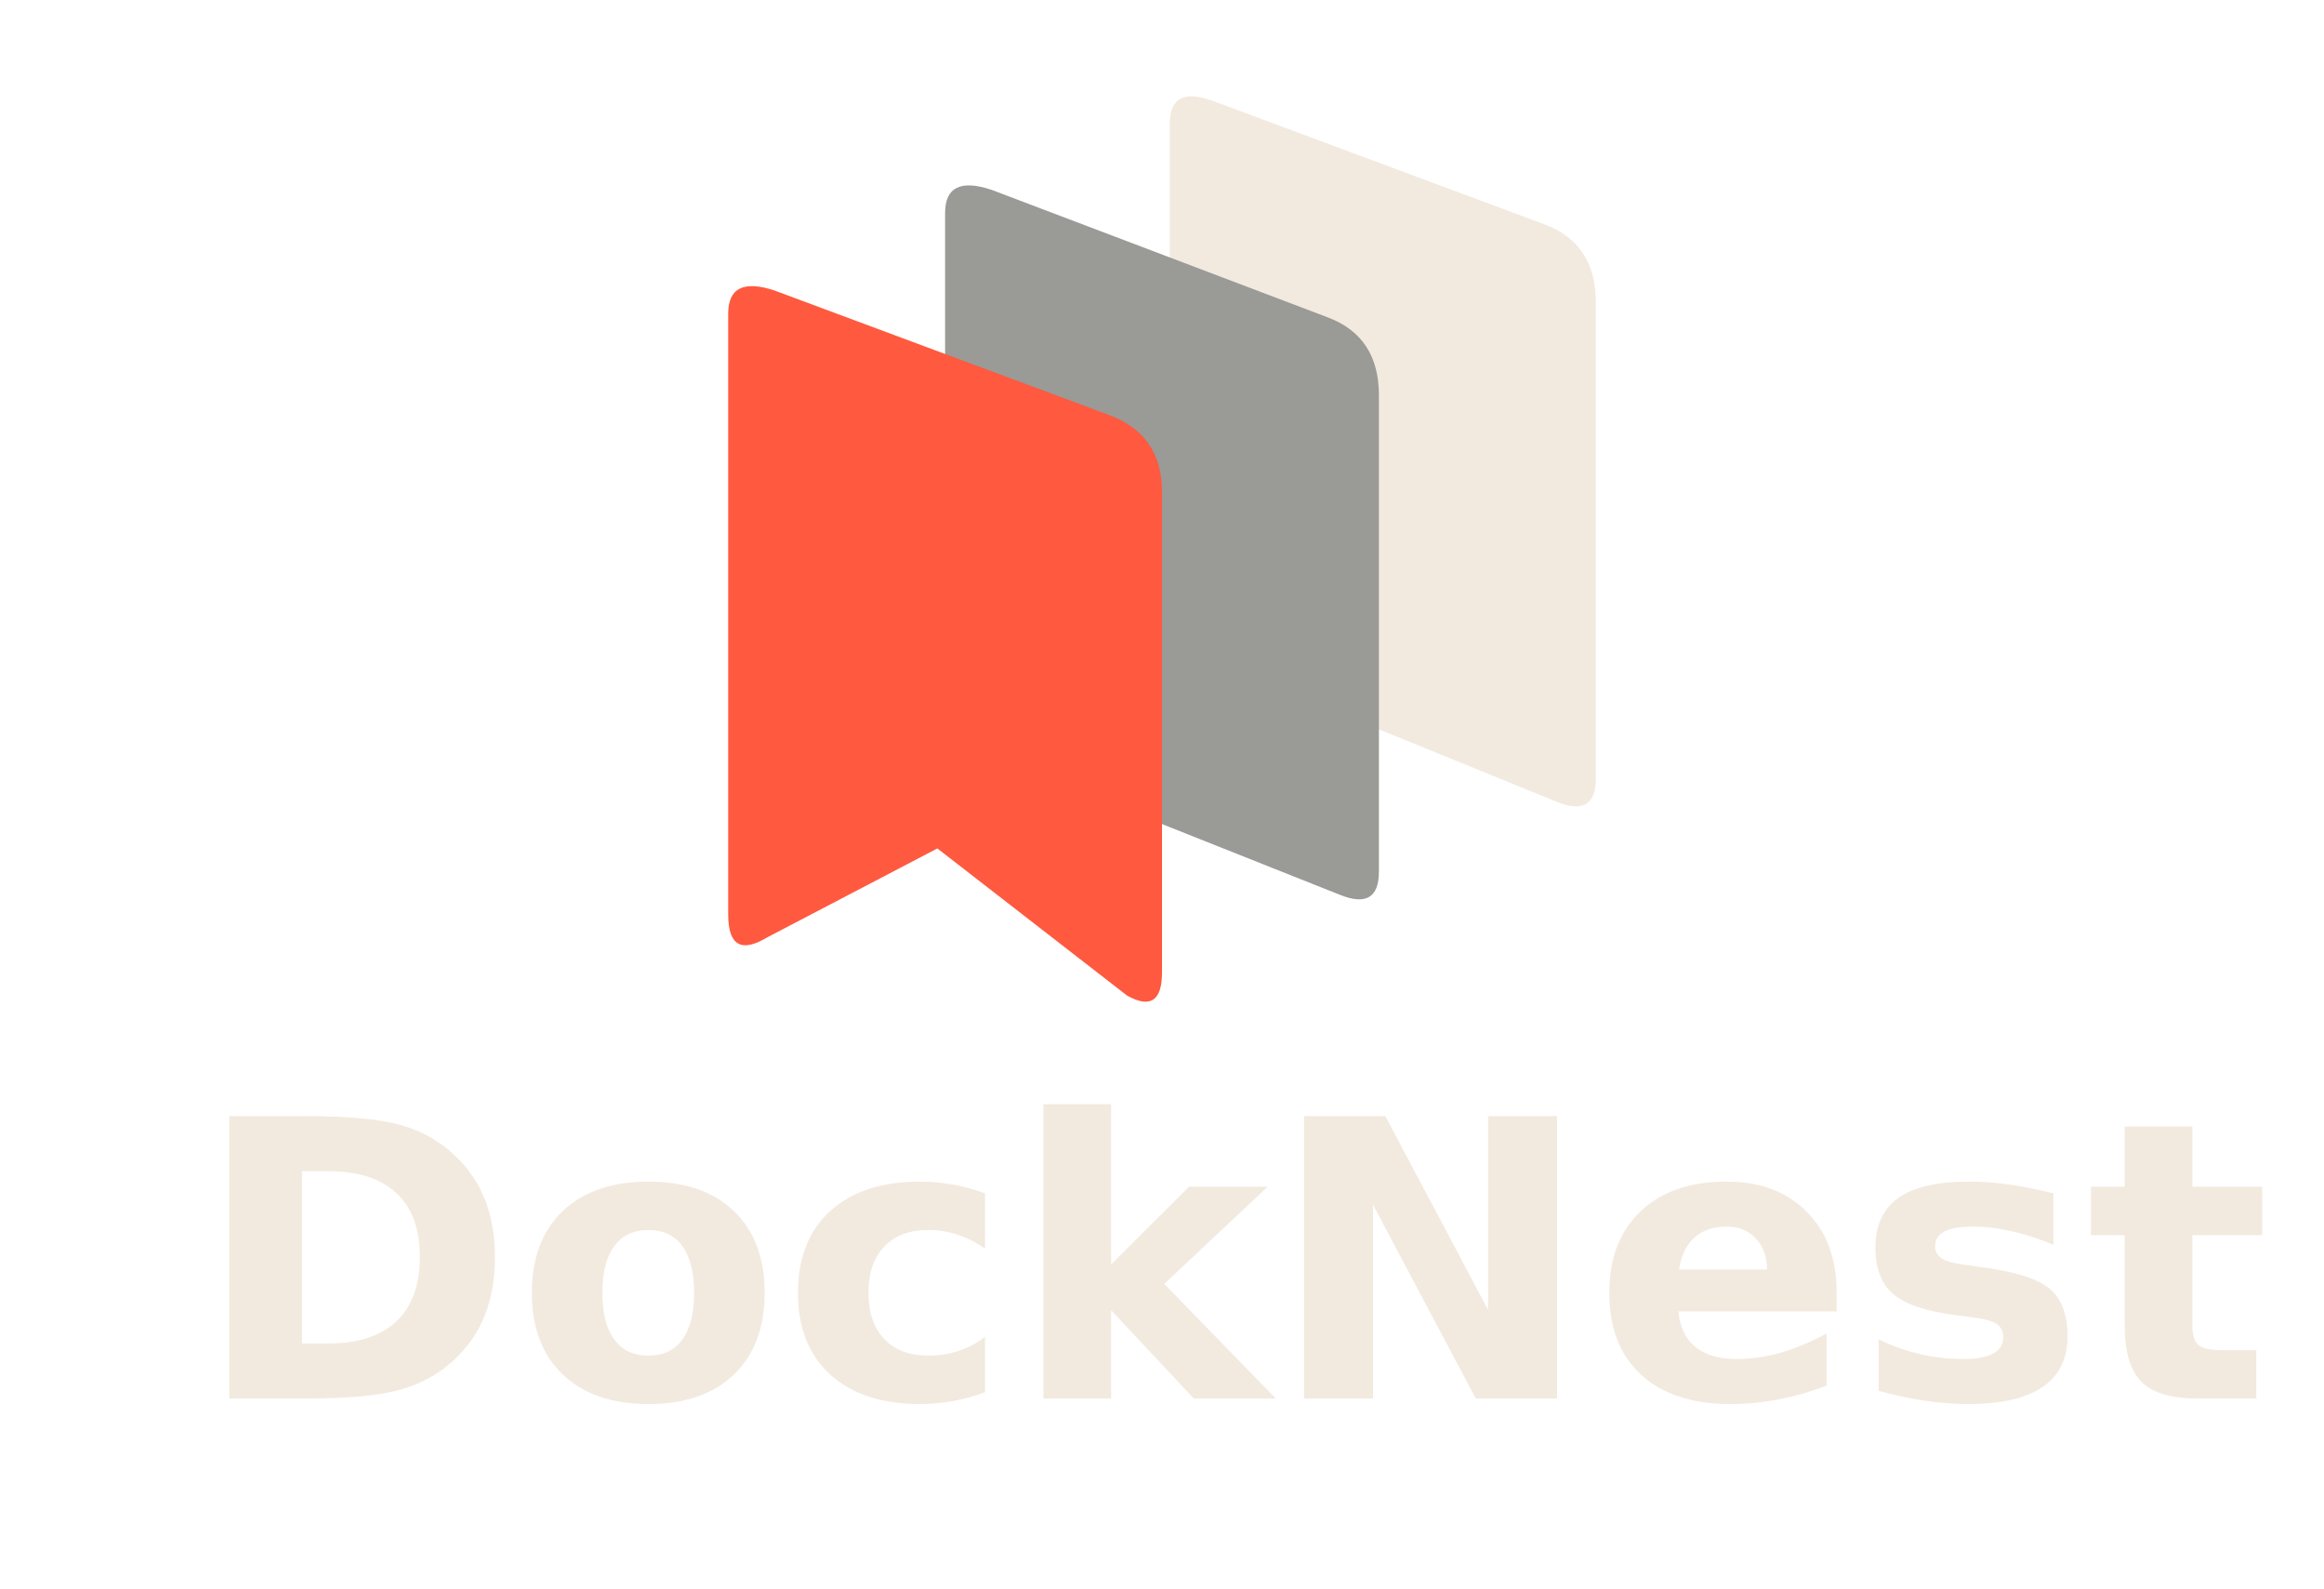
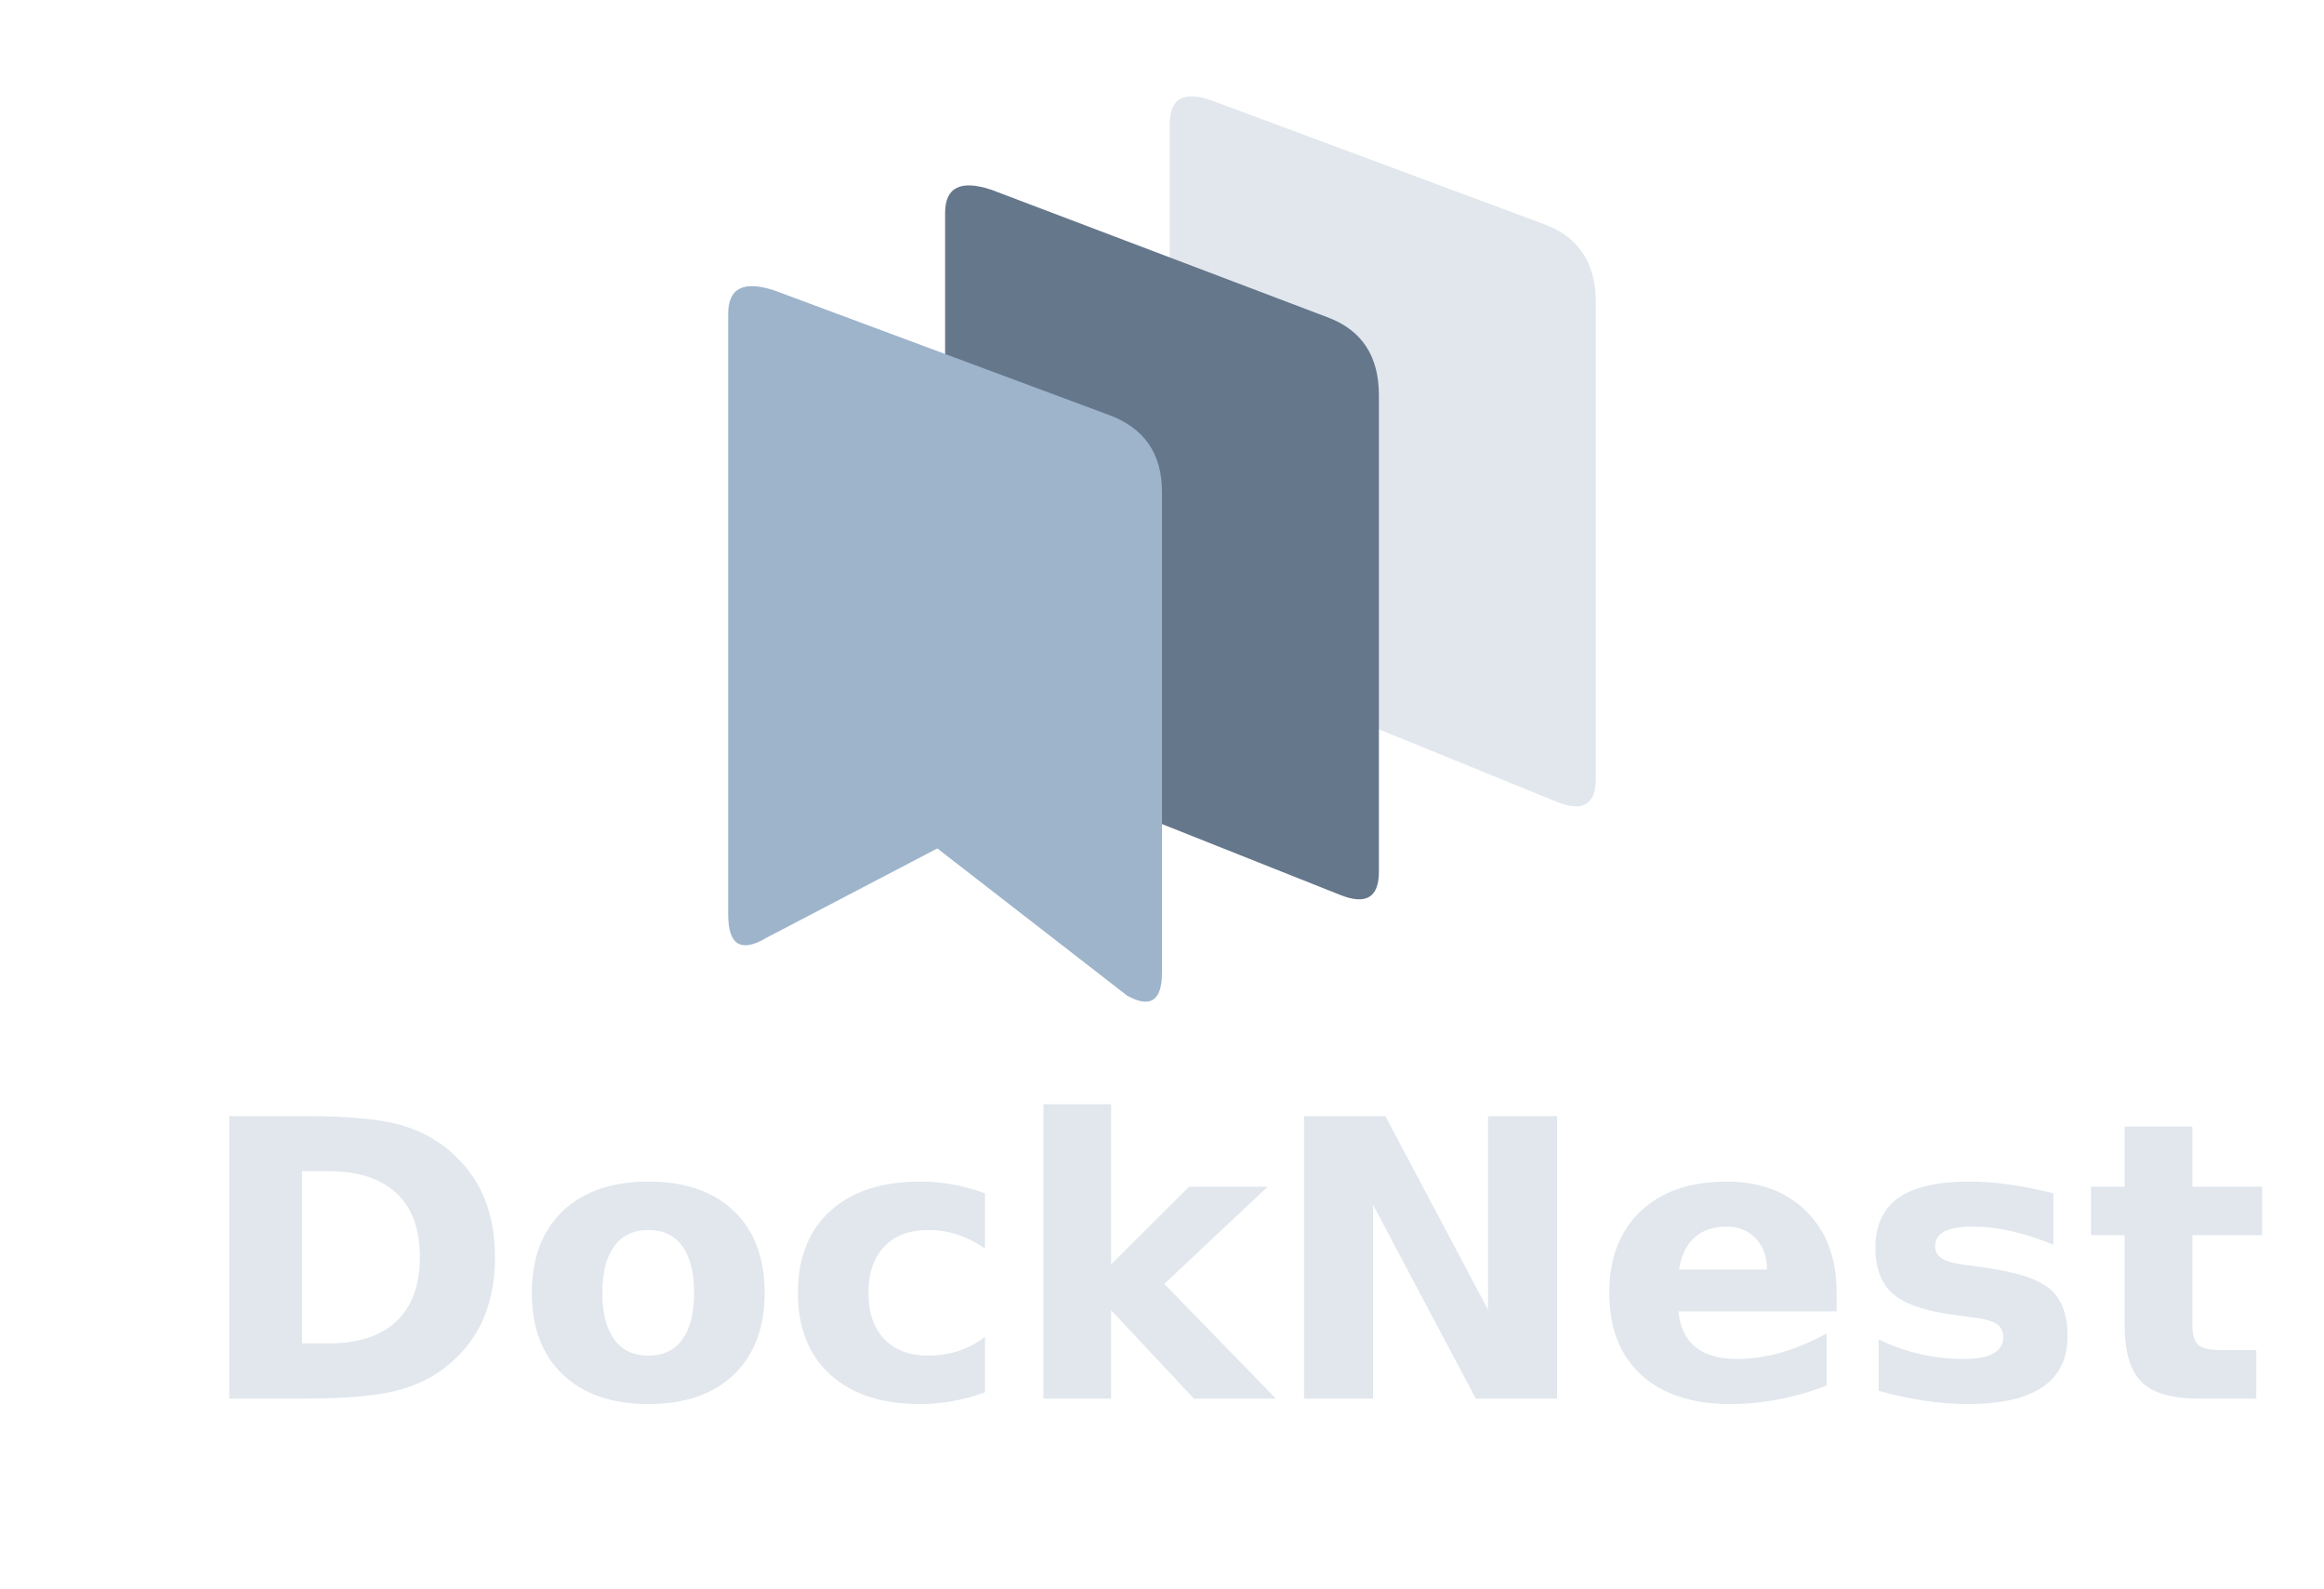
<svg xmlns="http://www.w3.org/2000/svg" width="600" height="410" viewBox="0 0 600 410" role="img" aria-label="DockNest">
  <g transform="translate(178,20)">
-     <path fill="#F2EADF" d="M124 12 Q124 2 135 6 L221 38 Q234 43 234 58 L234 181 Q234 191 224 187 L143 154 Q124 147 124 132Z" />
-     <path fill="#9A9A96" d="M66 35 Q66 25 78 29 L165 62 Q178 67 178 82 L178 205 Q178 215 168 211 L85 178 Q66 171 66 156Z" />
-     <path fill="#FF593F" d="M10 61 Q10 51 22 55 L108 87 Q122 92 122 107 L122 231 Q122 242 113 237 L64 199 L20 222 Q10 228 10 216Z" />
+     <path fill="#E1E7ED" d="M124 12 Q124 2 135 6 L221 38 Q234 43 234 58 L234 181 Q234 191 224 187 L143 154 Q124 147 124 132Z" />
+     <path fill="#65778B" d="M66 35 Q66 25 78 29 L165 62 Q178 67 178 82 L178 205 Q178 215 168 211 L85 178 Q66 171 66 156Z" />
+     <path fill="#9DB4CB" d="M10 61 Q10 51 22 55 L108 87 Q122 92 122 107 L122 231 Q122 242 113 237 L64 199 L20 222 Q10 228 10 216Z" />
  </g>
-   <g fill="#F2EADF" transform="translate(50,361) scale(0.04882812,-0.04882812)">
+   <g fill="#E1E7ED" transform="translate(50,361) scale(0.04882812,-0.04882812)">
    <path transform="translate(0,0)" d="M573 1202V291H711Q947 291 1071.5 408.0Q1196 525 1196 748Q1196 970 1072.0 1086.0Q948 1202 711 1202ZM188 1493H594Q934 1493 1100.5 1444.5Q1267 1396 1386 1280Q1491 1179 1542.0 1047.0Q1593 915 1593 748Q1593 579 1542.0 446.5Q1491 314 1386 213Q1266 97 1098.0 48.5Q930 0 594 0H188Z" />
    <path transform="translate(1700,0)" d="M705 891Q586 891 523.5 805.5Q461 720 461 559Q461 398 523.5 312.5Q586 227 705 227Q822 227 884.0 312.5Q946 398 946 559Q946 720 884.0 805.5Q822 891 705 891ZM705 1147Q994 1147 1156.5 991.0Q1319 835 1319 559Q1319 283 1156.5 127.0Q994 -29 705 -29Q415 -29 251.5 127.0Q88 283 88 559Q88 835 251.5 991.0Q415 1147 705 1147Z" />
    <path transform="translate(3107,0)" d="M1077 1085V793Q1004 843 930.5 867.0Q857 891 778 891Q628 891 544.5 803.5Q461 716 461 559Q461 402 544.5 314.5Q628 227 778 227Q862 227 937.5 252.0Q1013 277 1077 326V33Q993 2 906.5 -13.5Q820 -29 733 -29Q430 -29 259.0 126.5Q88 282 88 559Q88 836 259.0 991.5Q430 1147 733 1147Q821 1147 906.5 1131.5Q992 1116 1077 1085Z" />
    <path transform="translate(4321,0)" d="M172 1556H530V709L942 1120H1358L811 606L1401 0H967L530 467V0H172Z" />
    <path transform="translate(5683,0)" d="M188 1493H618L1161 469V1493H1526V0H1096L553 1024V0H188Z" />
    <path transform="translate(7397,0)" d="M1290 563V461H453Q466 335 544.0 272.0Q622 209 762 209Q875 209 993.5 242.5Q1112 276 1237 344V68Q1110 20 983.0 -4.5Q856 -29 729 -29Q425 -29 256.5 125.5Q88 280 88 559Q88 833 253.5 990.0Q419 1147 709 1147Q973 1147 1131.5 988.0Q1290 829 1290 563ZM922 682Q922 784 862.5 846.5Q803 909 707 909Q603 909 538.0 850.5Q473 792 457 682Z" />
    <path transform="translate(8786,0)" d="M1047 1085V813Q932 861 825.0 885.0Q718 909 623 909Q521 909 471.5 883.5Q422 858 422 805Q422 762 459.5 739.0Q497 716 594 705L657 696Q932 661 1027.0 581.0Q1122 501 1122 330Q1122 151 990.0 61.0Q858 -29 596 -29Q485 -29 366.5 -11.5Q248 6 123 41V313Q230 261 342.5 235.0Q455 209 571 209Q676 209 729.0 238.0Q782 267 782 324Q782 372 745.5 395.5Q709 419 600 432L537 440Q298 470 202.0 551.0Q106 632 106 797Q106 975 228.0 1061.0Q350 1147 602 1147Q701 1147 810.0 1132.0Q919 1117 1047 1085Z" />
    <path transform="translate(10005,0)" d="M563 1438V1120H932V864H563V389Q563 311 594.0 283.5Q625 256 717 256H901V0H594Q382 0 293.5 88.5Q205 177 205 389V864H27V1120H205V1438Z" />
  </g>
</svg>
